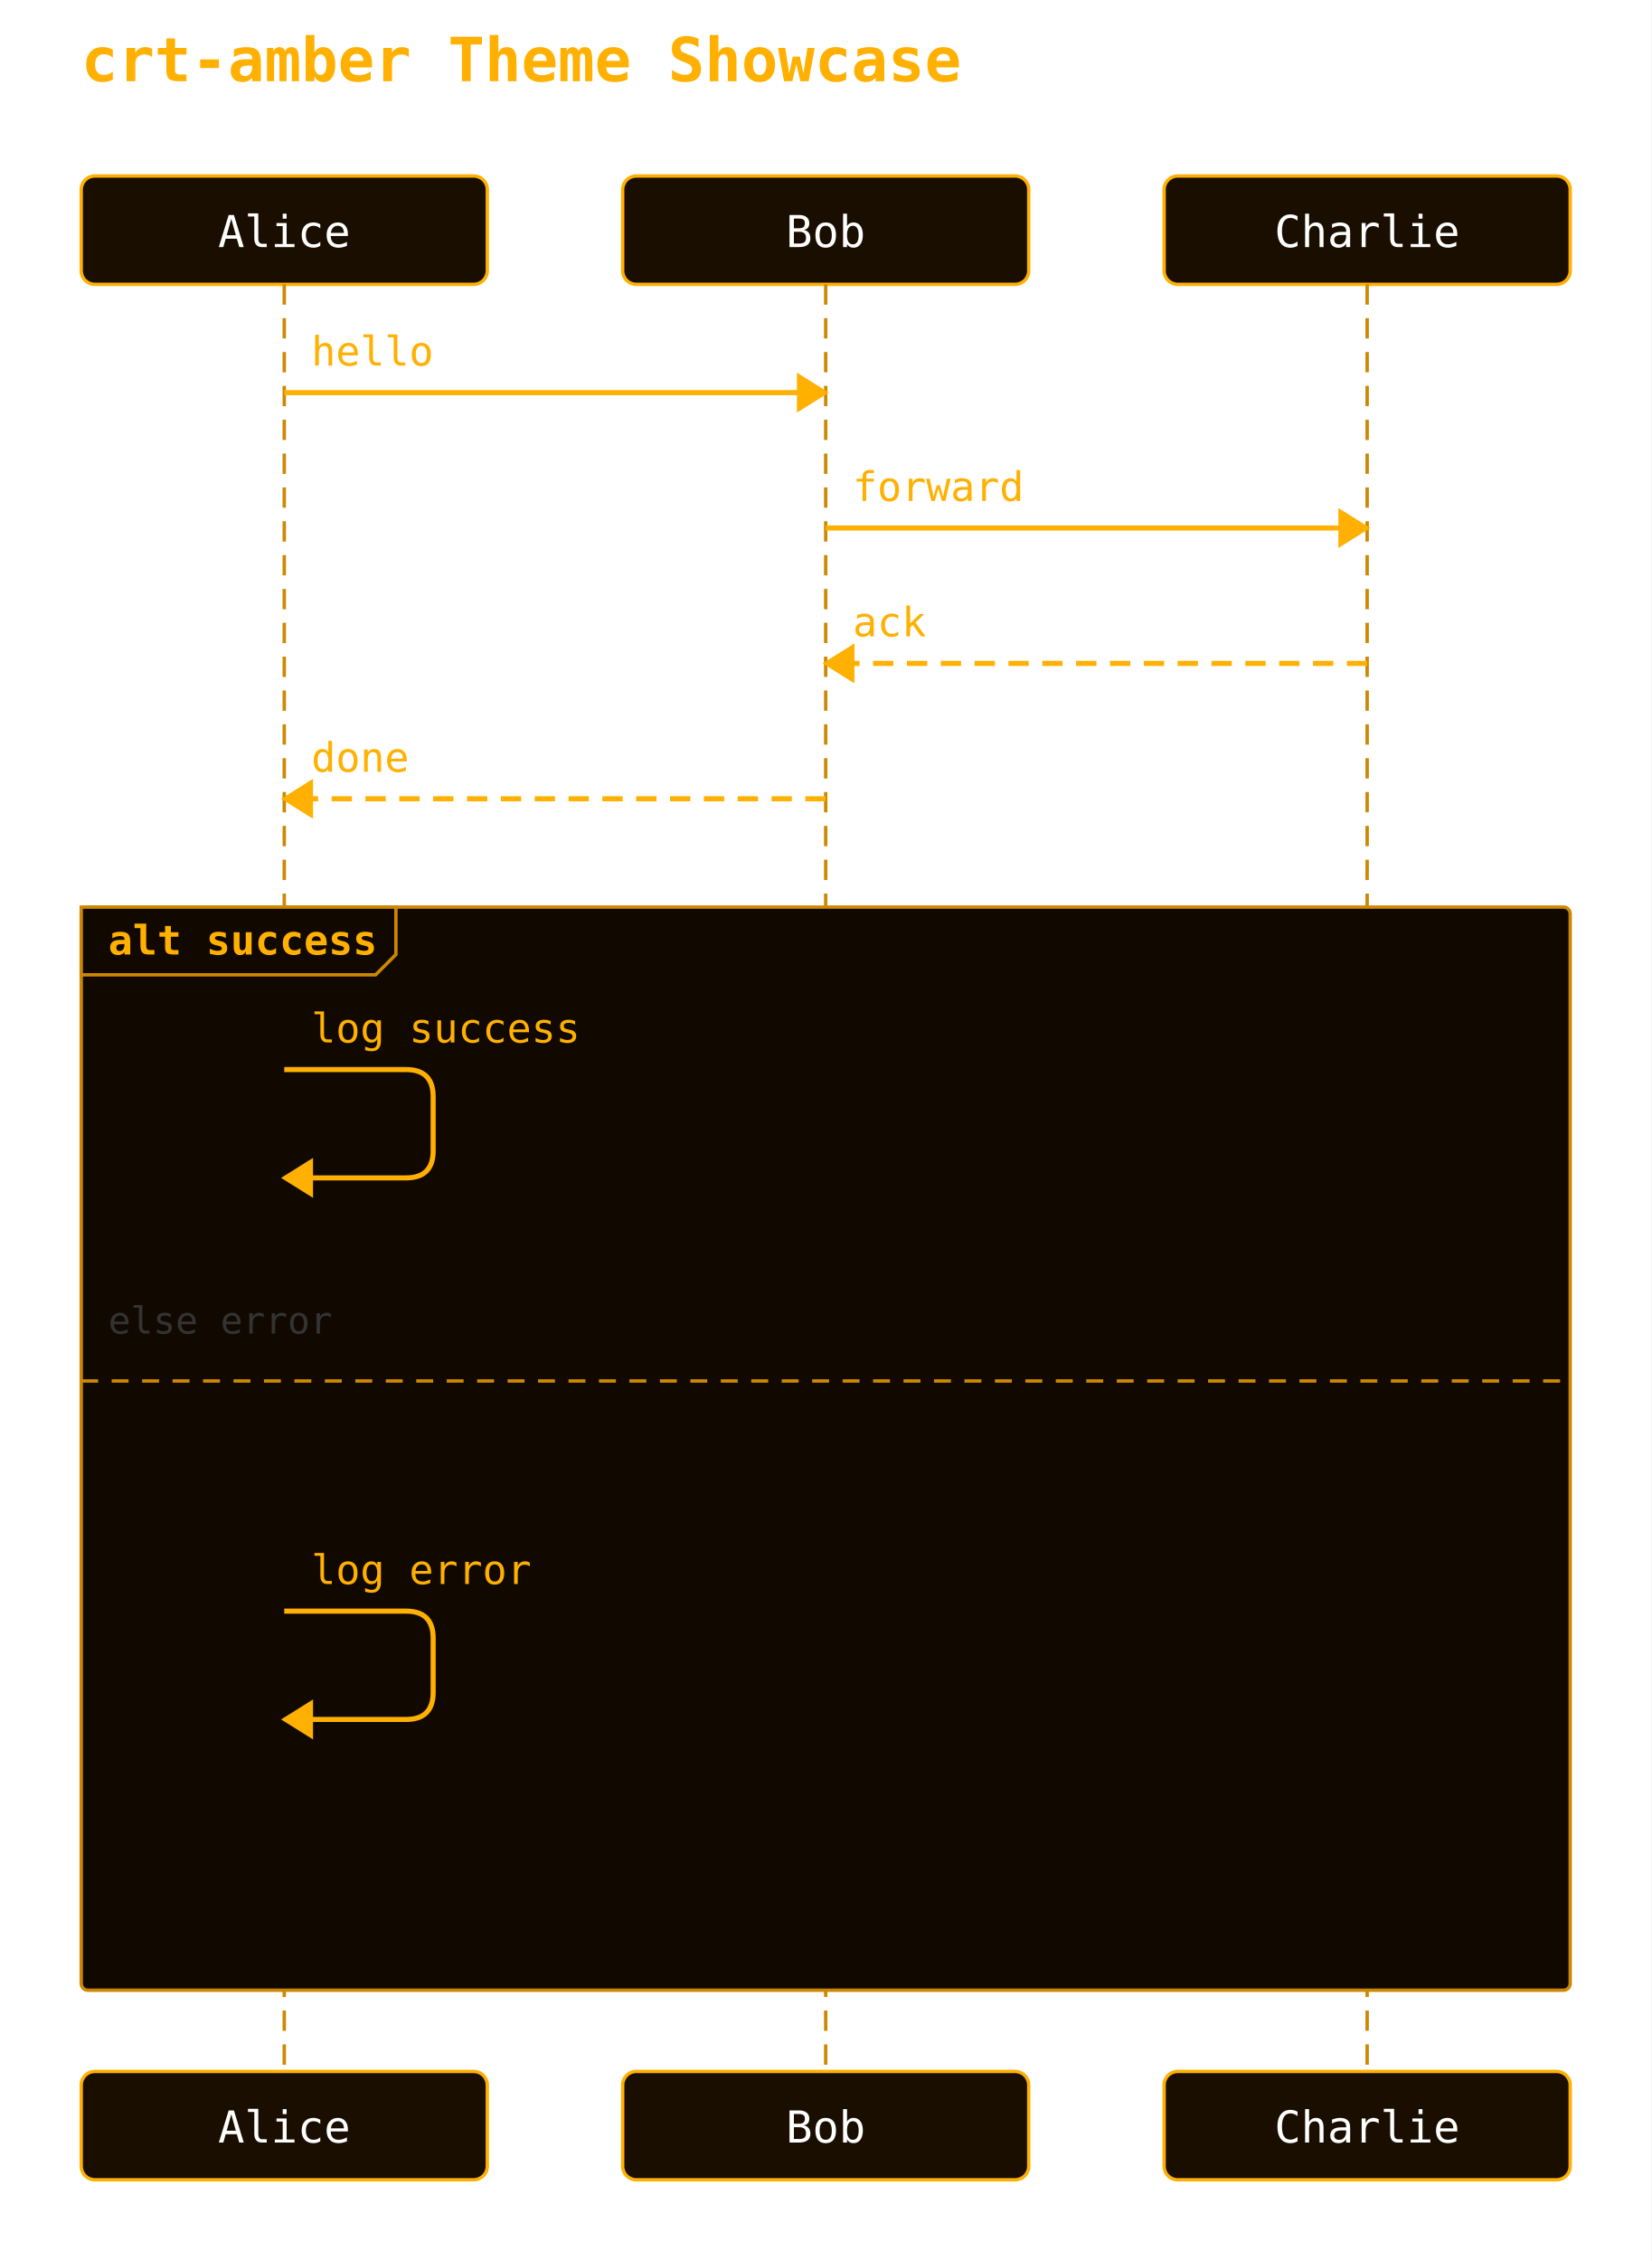
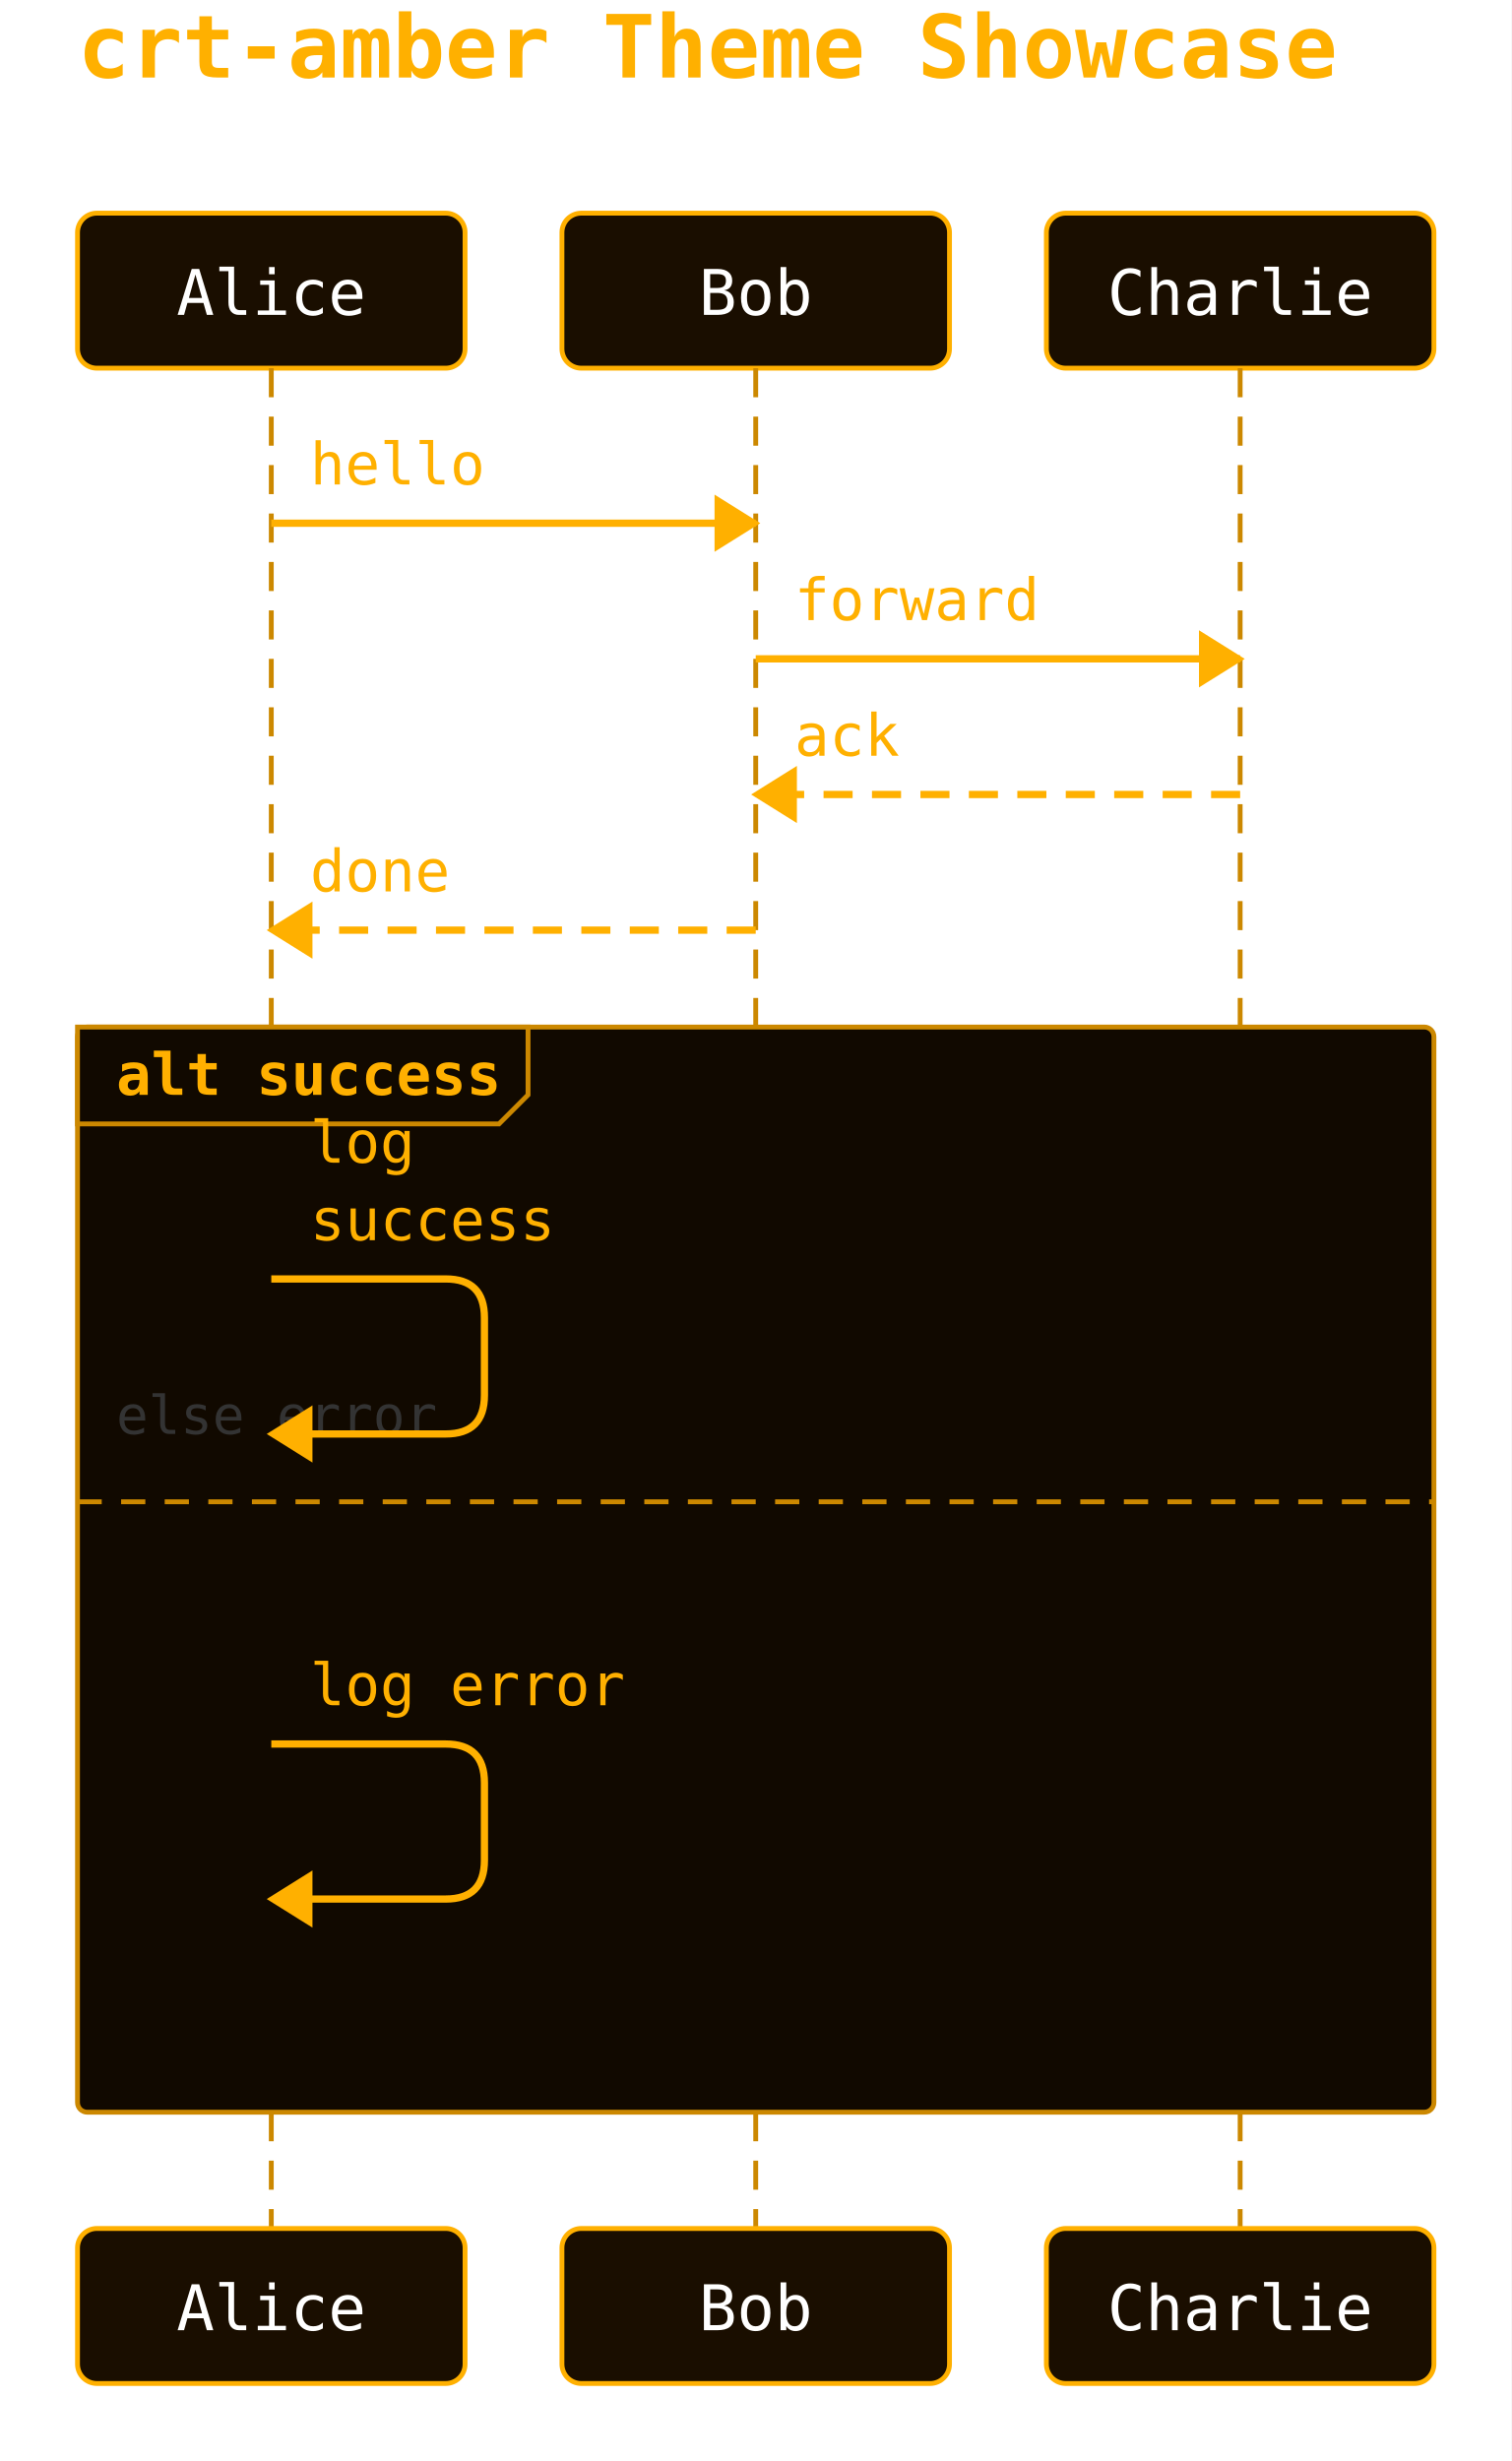
- <svg xmlns="http://www.w3.org/2000/svg" width="488" height="668" viewBox="0 0 488 668">
+ <svg xmlns="http://www.w3.org/2000/svg" width="312" height="508" viewBox="0 0 312 508">
  <rect width="100%" height="100%" fill="white" />
-   <text x="24" y="24" font-family="monospace" font-size="18" font-weight="600" fill="#ffb000">crt-amber Theme Showcase</text>
-   <rect x="24" y="52" width="120" height="32" rx="4" ry="4" fill="#1a0e00" stroke="#ffb000" stroke-width="1" />
-   <text x="84" y="73" text-anchor="middle" font-family="monospace" font-size="13" fill="#ffffff">Alice</text>
-   <rect x="184" y="52" width="120" height="32" rx="4" ry="4" fill="#1a0e00" stroke="#ffb000" stroke-width="1" />
-   <text x="244" y="73" text-anchor="middle" font-family="monospace" font-size="13" fill="#ffffff">Bob</text>
-   <rect x="344" y="52" width="120" height="32" rx="4" ry="4" fill="#1a0e00" stroke="#ffb000" stroke-width="1" />
-   <text x="404" y="73" text-anchor="middle" font-family="monospace" font-size="13" fill="#ffffff">Charlie</text>
-   <line x1="84" y1="84" x2="84" y2="612" stroke="#cc8800" stroke-width="1" stroke-dasharray="6 4" />
-   <line x1="244" y1="84" x2="244" y2="612" stroke="#cc8800" stroke-width="1" stroke-dasharray="6 4" />
-   <line x1="404" y1="84" x2="404" y2="612" stroke="#cc8800" stroke-width="1" stroke-dasharray="6 4" />
-   <rect x="24" y="268" width="440" height="320" rx="2" ry="2" fill="#110900" stroke="#cc8800" stroke-width="1" />
-   <polygon points="24,268 117,268 117,282 111,288 24,288" fill="#110900" stroke="#cc8800" stroke-width="1" />
-   <text x="32" y="282" font-family="monospace" font-size="12" font-weight="600" fill="#ffb000">alt success</text>
-   <line x1="24" y1="408" x2="464" y2="408" stroke="#cc8800" stroke-width="1" stroke-dasharray="5 4" />
-   <text x="32" y="394" font-family="monospace" font-size="11" fill="#333">else error</text>
-   <line x1="84" y1="116" x2="244" y2="116" stroke="#ffb000" stroke-width="1.5" />
-   <polygon points="244,116 236,111 236,121" fill="#ffb000" stroke="#ffb000" stroke-width="1" />
-   <text x="92" y="108" text-anchor="start" font-family="monospace" font-size="12" fill="#ffb000">hello</text>
-   <line x1="244" y1="156" x2="404" y2="156" stroke="#ffb000" stroke-width="1.5" />
-   <polygon points="404,156 396,151 396,161" fill="#ffb000" stroke="#ffb000" stroke-width="1" />
-   <text x="252" y="148" text-anchor="start" font-family="monospace" font-size="12" fill="#ffb000">forward</text>
-   <line x1="404" y1="196" x2="244" y2="196" stroke="#ffb000" stroke-width="1.5" stroke-dasharray="6 4" />
-   <polygon points="244,196 252,191 252,201" fill="#ffb000" stroke="#ffb000" stroke-width="1" />
-   <text x="252" y="188" text-anchor="start" font-family="monospace" font-size="12" fill="#ffb000">ack</text>
-   <line x1="244" y1="236" x2="84" y2="236" stroke="#ffb000" stroke-width="1.5" stroke-dasharray="6 4" />
-   <polygon points="84,236 92,231 92,241" fill="#ffb000" stroke="#ffb000" stroke-width="1" />
-   <text x="92" y="228" text-anchor="start" font-family="monospace" font-size="12" fill="#ffb000">done</text>
-   <path d="M 84 316 L 120 316 Q 128 316 128 324 L 128 340 Q 128 348 120 348 L 92 348" fill="none" stroke="#ffb000" stroke-width="1.5" />
-   <polygon points="84,348 92,343 92,353" fill="#ffb000" stroke="#ffb000" stroke-width="1" />
-   <text x="92" y="308" text-anchor="start" font-family="monospace" font-size="12" fill="#ffb000">log success</text>
-   <path d="M 84 476 L 120 476 Q 128 476 128 484 L 128 500 Q 128 508 120 508 L 92 508" fill="none" stroke="#ffb000" stroke-width="1.5" />
-   <polygon points="84,508 92,503 92,513" fill="#ffb000" stroke="#ffb000" stroke-width="1" />
-   <text x="92" y="468" text-anchor="start" font-family="monospace" font-size="12" fill="#ffb000">log error</text>
-   <rect x="24" y="612" width="120" height="32" rx="4" ry="4" fill="#1a0e00" stroke="#ffb000" stroke-width="1" />
-   <text x="84" y="633" text-anchor="middle" font-family="monospace" font-size="13" fill="#ffffff">Alice</text>
-   <rect x="184" y="612" width="120" height="32" rx="4" ry="4" fill="#1a0e00" stroke="#ffb000" stroke-width="1" />
-   <text x="244" y="633" text-anchor="middle" font-family="monospace" font-size="13" fill="#ffffff">Bob</text>
-   <rect x="344" y="612" width="120" height="32" rx="4" ry="4" fill="#1a0e00" stroke="#ffb000" stroke-width="1" />
-   <text x="404" y="633" text-anchor="middle" font-family="monospace" font-size="13" fill="#ffffff">Charlie</text>
+   <text x="16" y="16" font-family="monospace" font-size="18" font-weight="600" fill="#ffb000">crt-amber Theme Showcase</text>
+   <rect x="16" y="44" width="80" height="32" rx="4" ry="4" fill="#1a0e00" stroke="#ffb000" stroke-width="1" />
+   <text x="56" y="65" text-anchor="middle" font-family="monospace" font-size="13" fill="#ffffff">Alice</text>
+   <rect x="116" y="44" width="80" height="32" rx="4" ry="4" fill="#1a0e00" stroke="#ffb000" stroke-width="1" />
+   <text x="156" y="65" text-anchor="middle" font-family="monospace" font-size="13" fill="#ffffff">Bob</text>
+   <rect x="216" y="44" width="80" height="32" rx="4" ry="4" fill="#1a0e00" stroke="#ffb000" stroke-width="1" />
+   <text x="256" y="65" text-anchor="middle" font-family="monospace" font-size="13" fill="#ffffff">Charlie</text>
+   <line x1="56" y1="76" x2="56" y2="460" stroke="#cc8800" stroke-width="1" stroke-dasharray="6 4" />
+   <line x1="156" y1="76" x2="156" y2="460" stroke="#cc8800" stroke-width="1" stroke-dasharray="6 4" />
+   <line x1="256" y1="76" x2="256" y2="460" stroke="#cc8800" stroke-width="1" stroke-dasharray="6 4" />
+   <rect x="16" y="212" width="280" height="224" rx="2" ry="2" fill="#110900" stroke="#cc8800" stroke-width="1" />
+   <polygon points="16,212 109,212 109,226 103,232 16,232" fill="#110900" stroke="#cc8800" stroke-width="1" />
+   <text x="24" y="226" font-family="monospace" font-size="12" font-weight="600" fill="#ffb000">alt success</text>
+   <line x1="16" y1="310" x2="296" y2="310" stroke="#cc8800" stroke-width="1" stroke-dasharray="5 4" />
+   <text x="24" y="296" font-family="monospace" font-size="11" fill="#333">else error</text>
+   <line x1="56" y1="108" x2="156" y2="108" stroke="#ffb000" stroke-width="1.5" />
+   <polygon points="156,108 148,103 148,113" fill="#ffb000" stroke="#ffb000" stroke-width="1" />
+   <text x="64" y="100" text-anchor="start" font-family="monospace" font-size="12" fill="#ffb000">hello</text>
+   <line x1="156" y1="136" x2="256" y2="136" stroke="#ffb000" stroke-width="1.5" />
+   <polygon points="256,136 248,131 248,141" fill="#ffb000" stroke="#ffb000" stroke-width="1" />
+   <text x="164" y="128" text-anchor="start" font-family="monospace" font-size="12" fill="#ffb000">forward</text>
+   <line x1="256" y1="164" x2="156" y2="164" stroke="#ffb000" stroke-width="1.5" stroke-dasharray="6 4" />
+   <polygon points="156,164 164,159 164,169" fill="#ffb000" stroke="#ffb000" stroke-width="1" />
+   <text x="164" y="156" text-anchor="start" font-family="monospace" font-size="12" fill="#ffb000">ack</text>
+   <line x1="156" y1="192" x2="56" y2="192" stroke="#ffb000" stroke-width="1.5" stroke-dasharray="6 4" />
+   <polygon points="56,192 64,187 64,197" fill="#ffb000" stroke="#ffb000" stroke-width="1" />
+   <text x="64" y="184" text-anchor="start" font-family="monospace" font-size="12" fill="#ffb000">done</text>
+   <path d="M 56 264 L 92 264 Q 100 264 100 272 L 100 288 Q 100 296 92 296 L 64 296" fill="none" stroke="#ffb000" stroke-width="1.5" />
+   <polygon points="56,296 64,291 64,301" fill="#ffb000" stroke="#ffb000" stroke-width="1" />
+   <text x="64" y="240" text-anchor="start" font-family="monospace" font-size="12" fill="#ffb000">log</text>
+   <text x="64" y="256" text-anchor="start" font-family="monospace" font-size="12" fill="#ffb000">success</text>
+   <path d="M 56 360 L 92 360 Q 100 360 100 368 L 100 384 Q 100 392 92 392 L 64 392" fill="none" stroke="#ffb000" stroke-width="1.5" />
+   <polygon points="56,392 64,387 64,397" fill="#ffb000" stroke="#ffb000" stroke-width="1" />
+   <text x="64" y="352" text-anchor="start" font-family="monospace" font-size="12" fill="#ffb000">log error</text>
+   <rect x="16" y="460" width="80" height="32" rx="4" ry="4" fill="#1a0e00" stroke="#ffb000" stroke-width="1" />
+   <text x="56" y="481" text-anchor="middle" font-family="monospace" font-size="13" fill="#ffffff">Alice</text>
+   <rect x="116" y="460" width="80" height="32" rx="4" ry="4" fill="#1a0e00" stroke="#ffb000" stroke-width="1" />
+   <text x="156" y="481" text-anchor="middle" font-family="monospace" font-size="13" fill="#ffffff">Bob</text>
+   <rect x="216" y="460" width="80" height="32" rx="4" ry="4" fill="#1a0e00" stroke="#ffb000" stroke-width="1" />
+   <text x="256" y="481" text-anchor="middle" font-family="monospace" font-size="13" fill="#ffffff">Charlie</text>
</svg>
